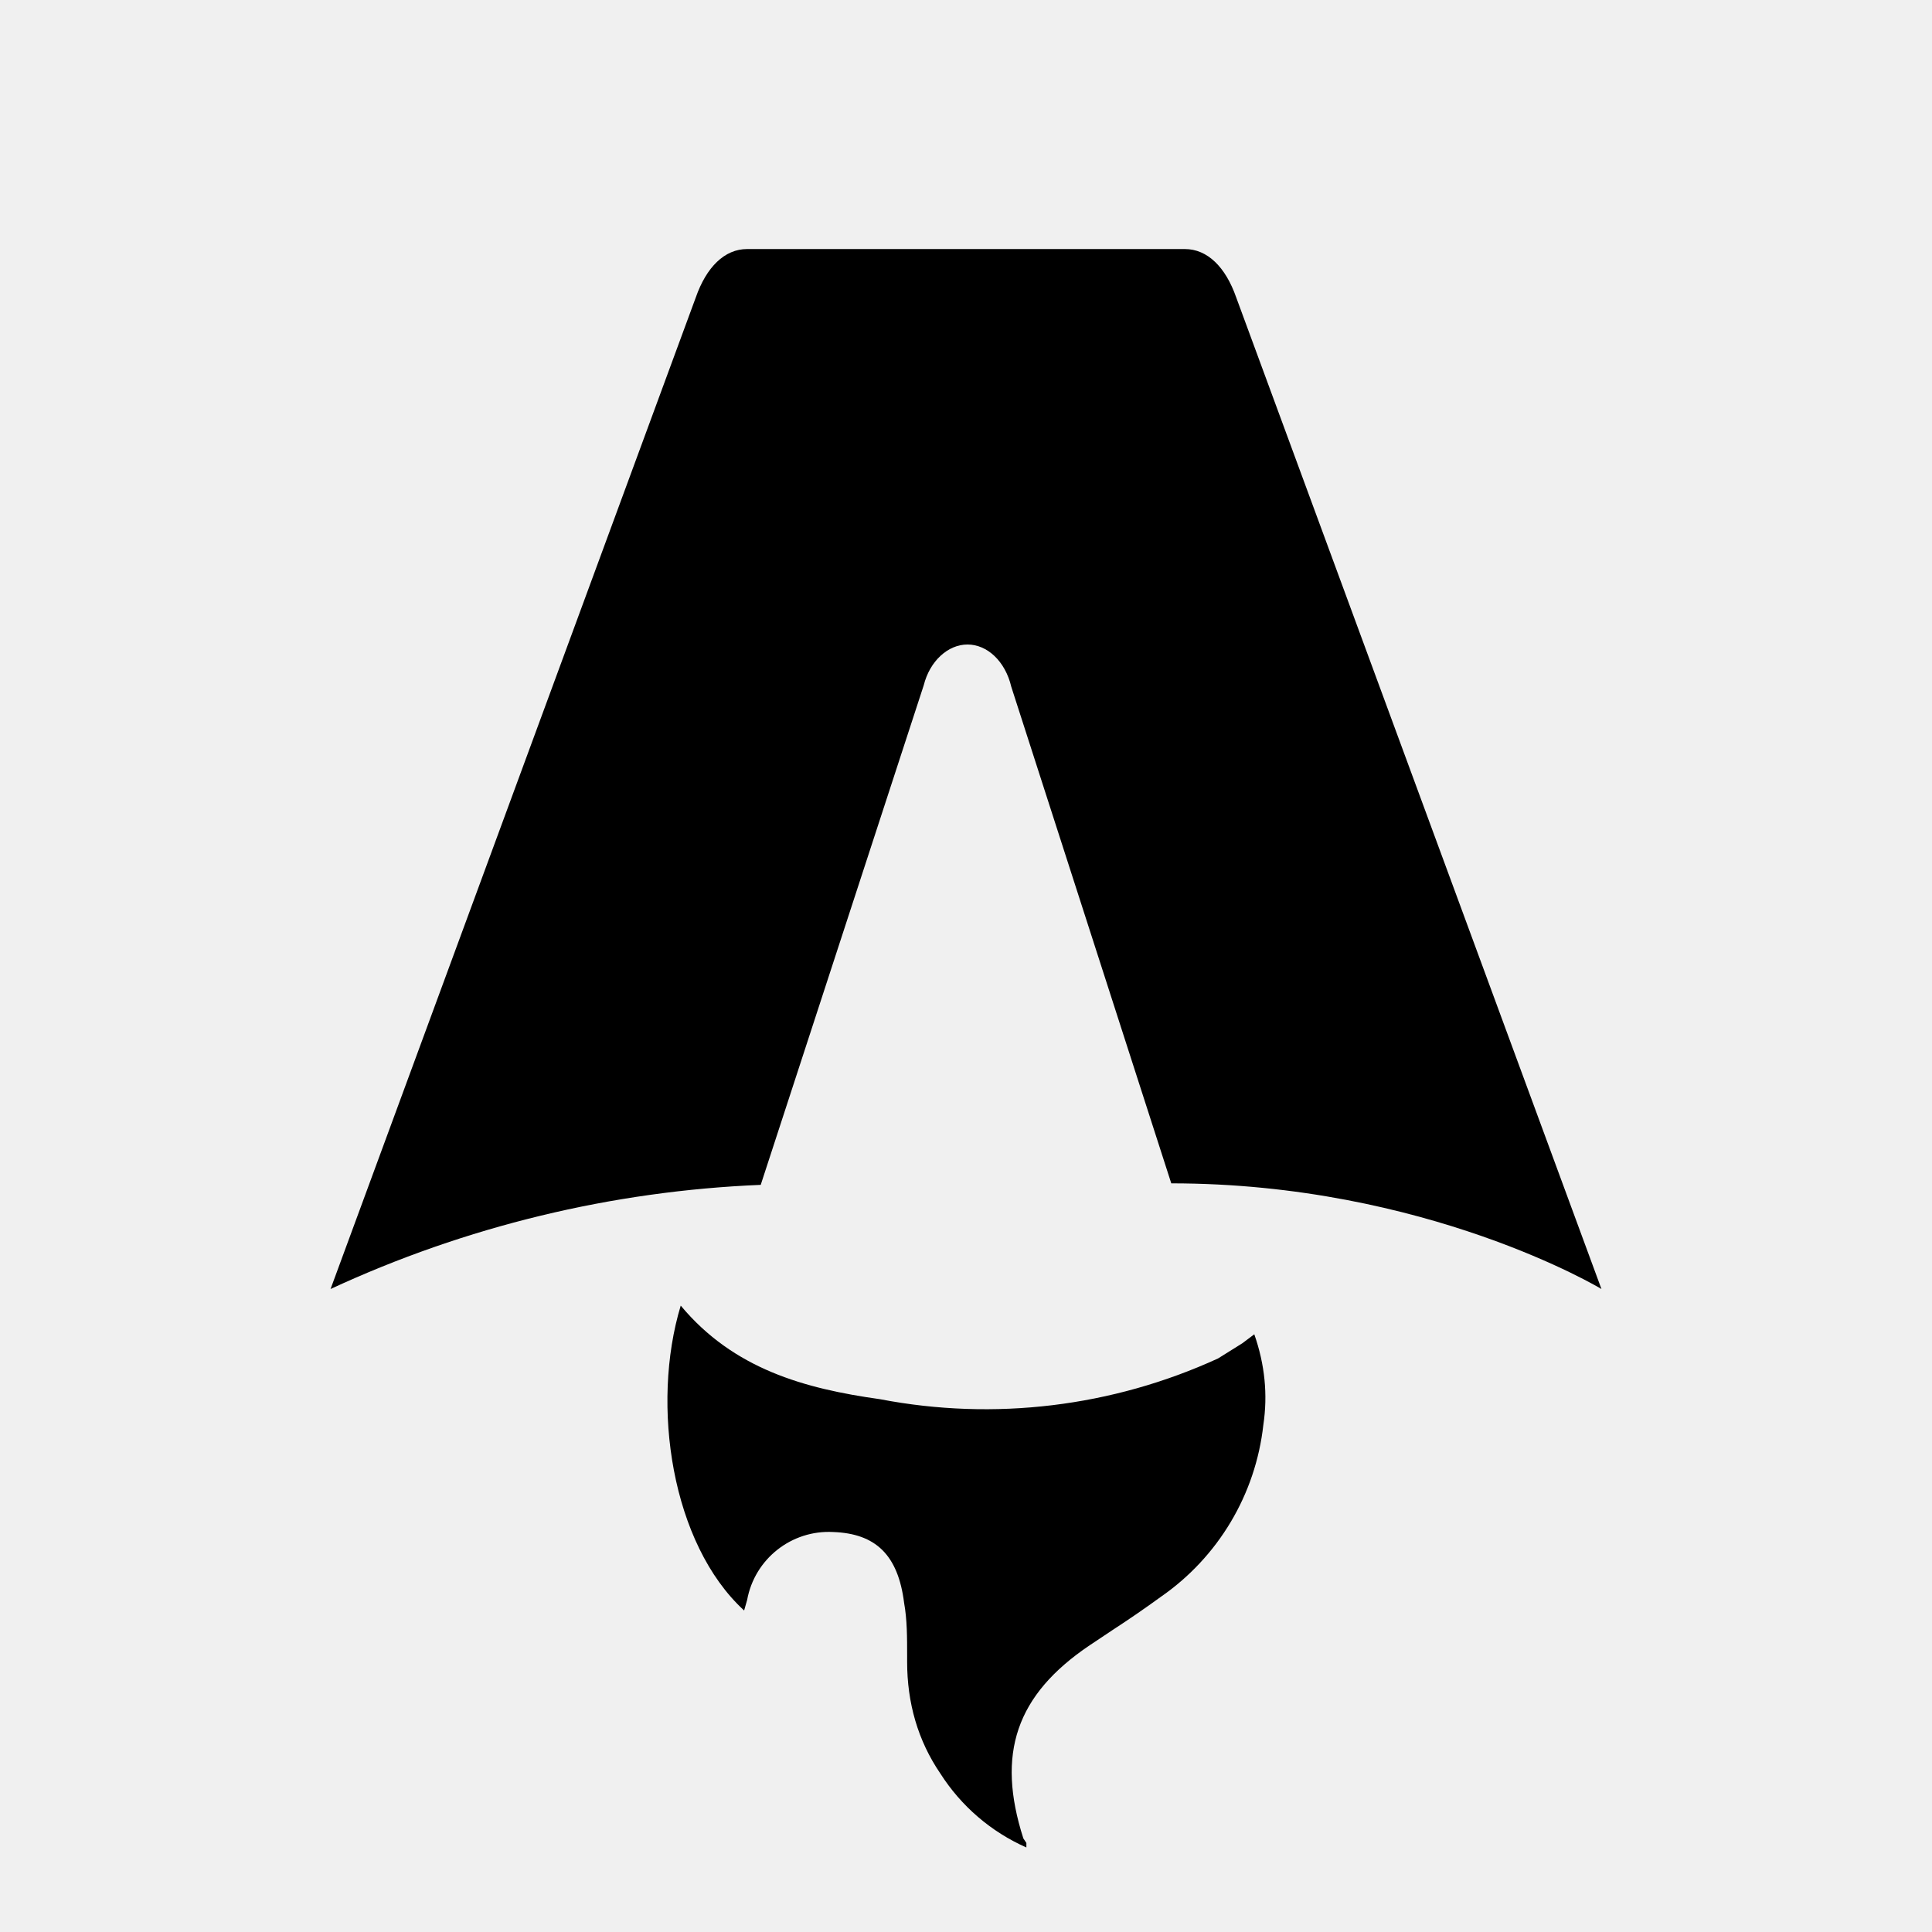
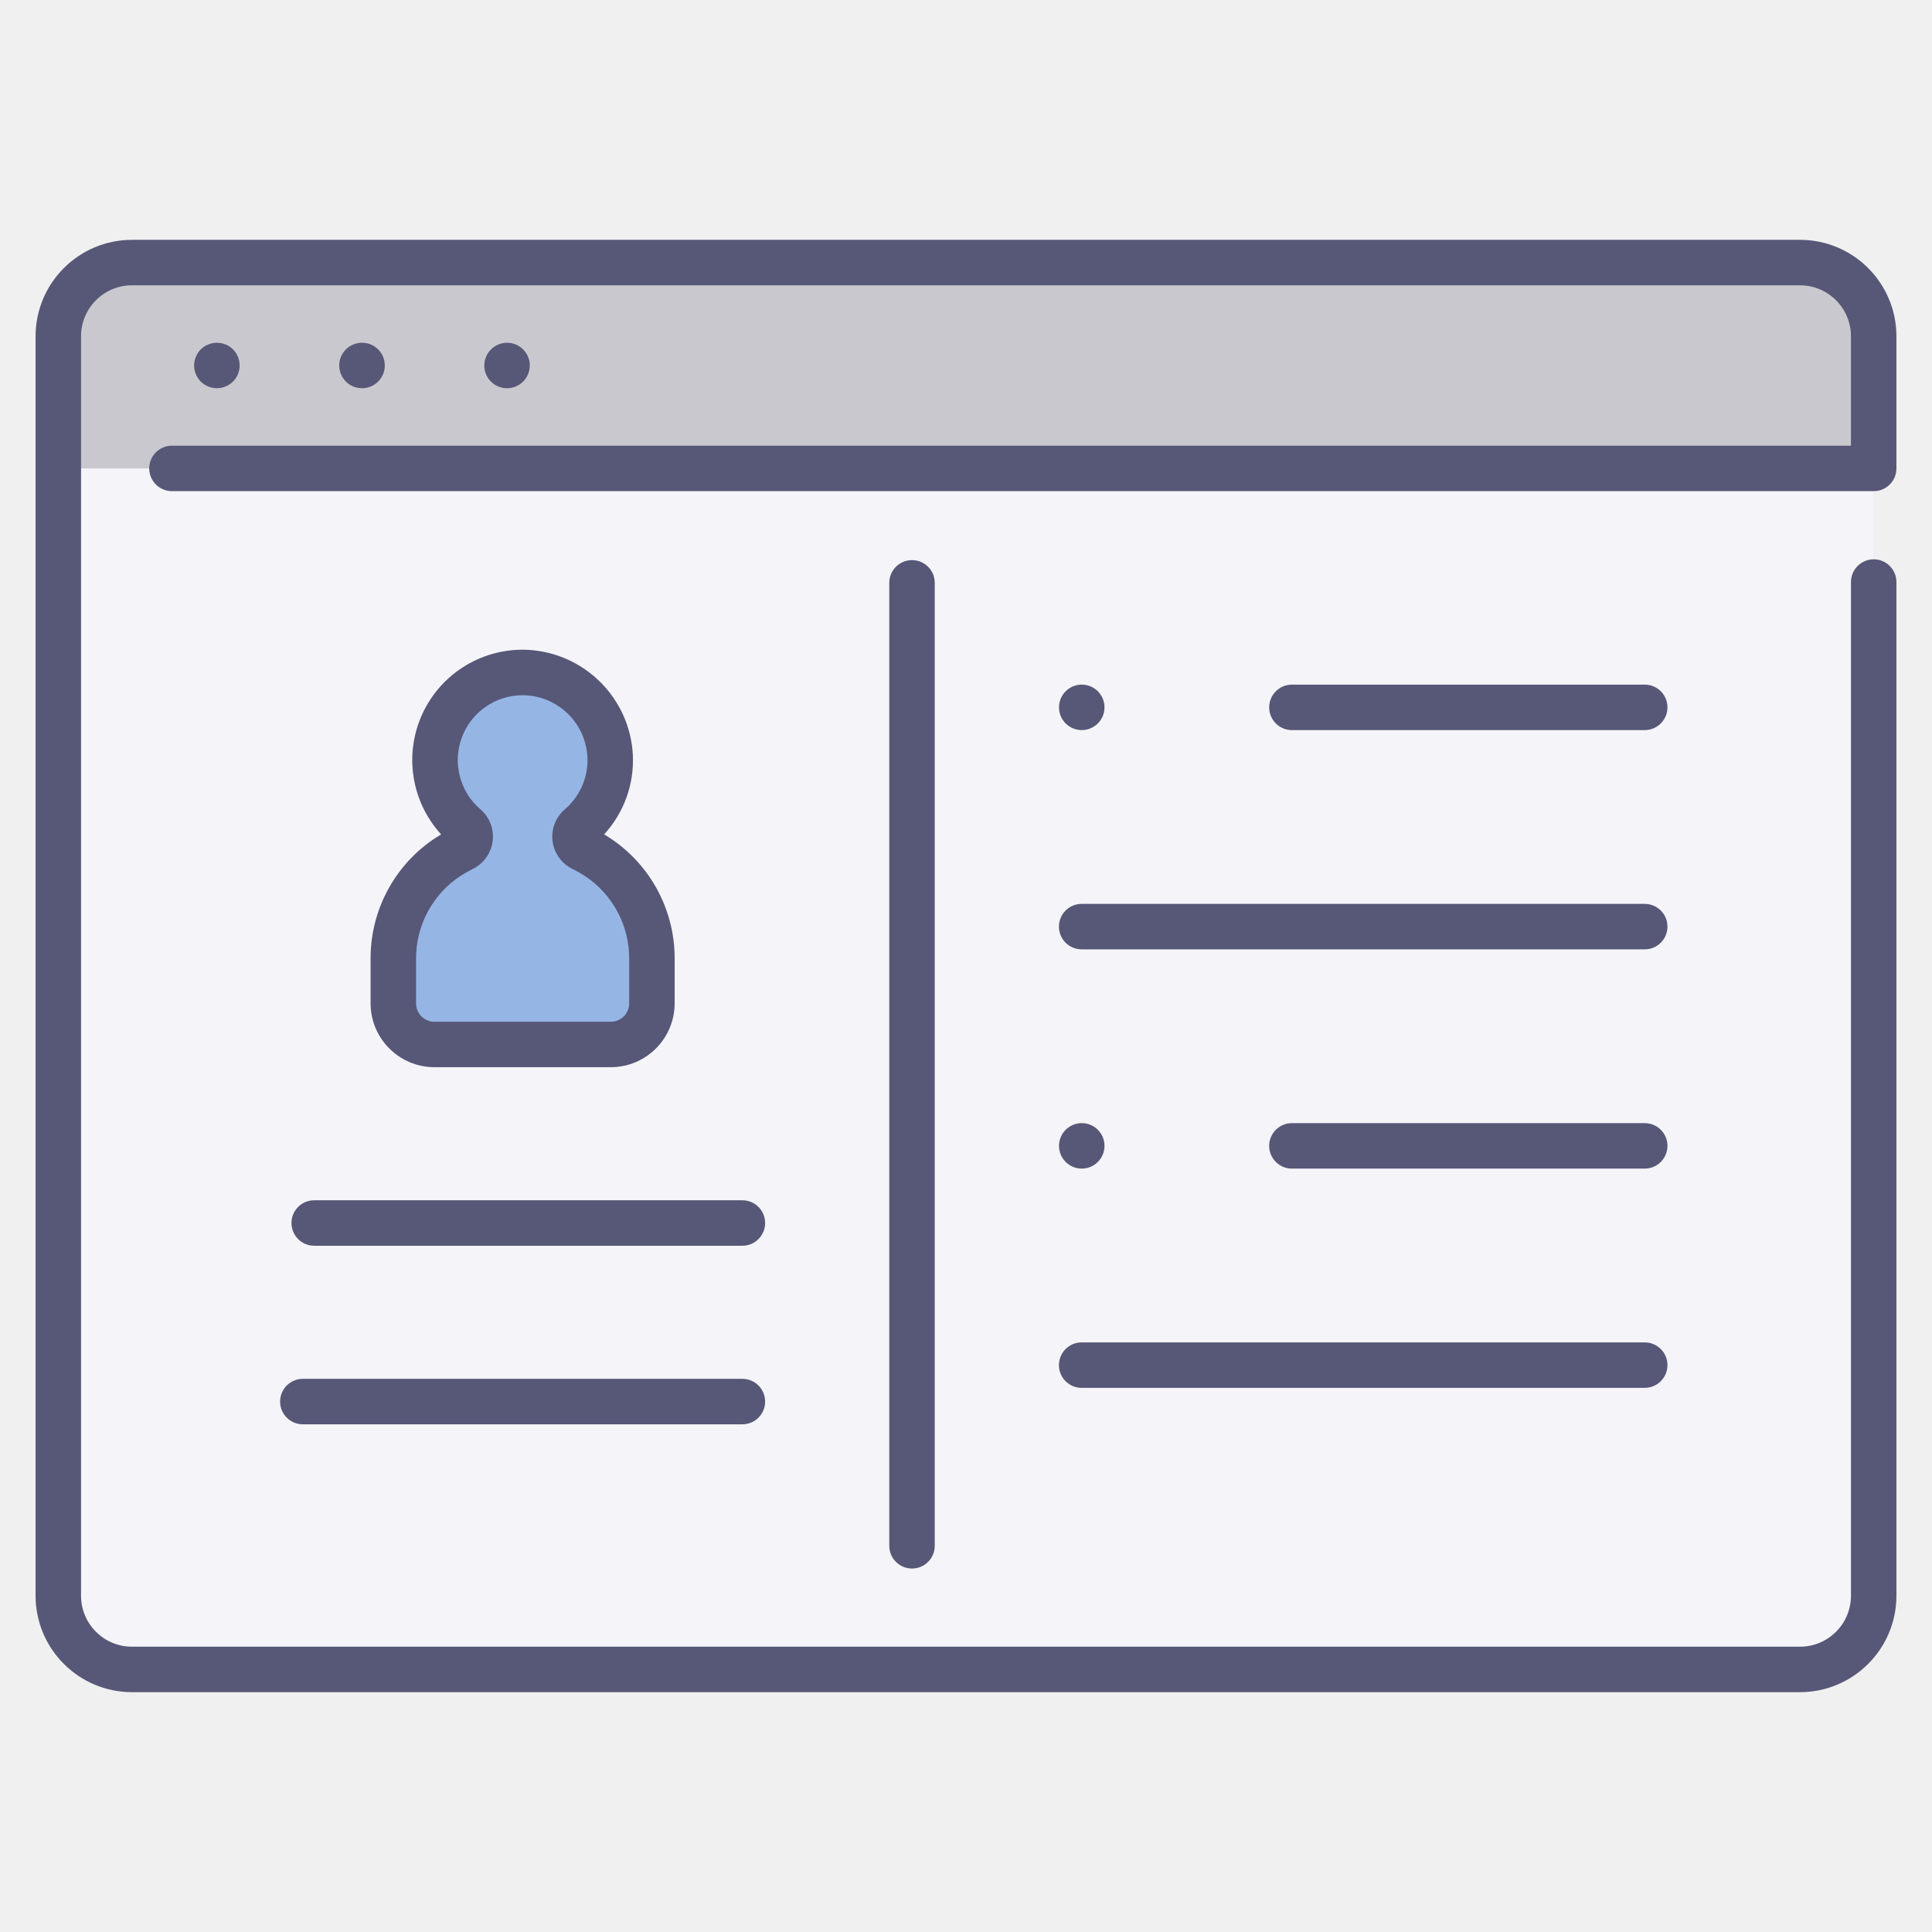
- <svg xmlns="http://www.w3.org/2000/svg" fill="none" viewBox="0 0 128 128">
-   <path d="M50.4 78.5a75.1 75.1 0 0 0-28.5 6.9l24.2-65.7c.7-2 1.9-3.2 3.4-3.2h29c1.5 0 2.7 1.2 3.4 3.2l24.2 65.7s-11.6-7-28.5-7L67 45.5c-.4-1.7-1.6-2.8-2.9-2.8-1.3 0-2.5 1.1-2.9 2.7L50.4 78.5Zm-1.1 28.2Zm-4.2-20.2c-2 6.6-.6 15.8 4.2 20.2a17.5 17.5 0 0 1 .2-.7 5.5 5.5 0 0 1 5.7-4.5c2.8.1 4.3 1.5 4.7 4.7.2 1.1.2 2.3.2 3.5v.4c0 2.7.7 5.2 2.2 7.4a13 13 0 0 0 5.7 4.9v-.3l-.2-.3c-1.8-5.6-.5-9.5 4.4-12.8l1.5-1a73 73 0 0 0 3.2-2.2 16 16 0 0 0 6.8-11.4c.3-2 .1-4-.6-6l-.8.6-1.6 1a37 37 0 0 1-22.4 2.7c-5-.7-9.7-2-13.2-6.2Z" />
-   <style>
-         path { fill: #000; }
-         @media (prefers-color-scheme: dark) {
-             path { fill: #FFF; }
-         }
-     </style>
+ <svg xmlns="http://www.w3.org/2000/svg" id="icon" viewBox="0 0 340 340">
+   <rect x="10.261" y="46.207" width="319.477" height="247.585" rx="12.961" style="fill:#f4f4f9" />
+   <path d="M316.777,46.207H23.223A12.962,12.962,0,0,0,10.261,59.169V82.434H329.739V59.169A12.962,12.962,0,0,0,316.777,46.207Z" style="fill:#c8c8ce" />
+   <path d="M105,150.729a24.564,24.564,0,0,0-2.481-1.4,2.339,2.339,0,0,1-.517-3.878,15.357,15.357,0,0,0,5.374-12.371,15.419,15.419,0,0,0-30.824.677,15.35,15.35,0,0,0,5.381,11.687,2.341,2.341,0,0,1-.51,3.885,24.564,24.564,0,0,0-2.481,1.4,21.478,21.478,0,0,0-9.725,18.12v7.726a7.232,7.232,0,0,0,7.232,7.232h31.044a7.232,7.232,0,0,0,7.232-7.232v-7.726A21.478,21.478,0,0,0,105,150.729Z" style="fill:#95b5e5" />
+   <path d="M65.218,168.849v7.725A11.245,11.245,0,0,0,76.45,187.807h31.044a11.245,11.245,0,0,0,11.232-11.233v-7.725a25.337,25.337,0,0,0-11.563-21.485q-.418-.268-.848-.524a19.289,19.289,0,0,0,5.059-13.927,19.547,19.547,0,0,0-18.432-18.548,19.409,19.409,0,0,0-15.311,32.474q-.429.255-.848.524A25.339,25.339,0,0,0,65.218,168.849ZM81.105,154.1a20.3,20.3,0,0,1,2.075-1.168,6.341,6.341,0,0,0,1.358-10.515,11.411,11.411,0,0,1,7.433-20.07c.193,0,.386,0,.58.013a11.487,11.487,0,0,1,10.83,10.9,11.357,11.357,0,0,1-3.979,9.162,6.337,6.337,0,0,0,1.365,10.511,20.329,20.329,0,0,1,2.074,1.168,17.374,17.374,0,0,1,7.885,14.753v7.725a3.237,3.237,0,0,1-3.232,3.233H76.45a3.237,3.237,0,0,1-3.232-3.233v-7.725A17.374,17.374,0,0,1,81.105,154.1Z" style="fill:#575777" />
+   <path d="M316.777,42.207H23.223A16.981,16.981,0,0,0,6.261,59.169V280.831a16.981,16.981,0,0,0,16.962,16.962H316.777a16.981,16.981,0,0,0,16.962-16.962v-178.4a4,4,0,0,0-8,0v178.4a8.972,8.972,0,0,1-8.962,8.962H23.223a8.972,8.972,0,0,1-8.962-8.962V59.169a8.972,8.972,0,0,1,8.962-8.962H316.777a8.972,8.972,0,0,1,8.962,8.962V78.434H30.261a4,4,0,1,0,0,8H329.739a4,4,0,0,0,4-4V59.169A16.981,16.981,0,0,0,316.777,42.207Z" style="fill:#575777" />
+   <path d="M36.63,68.01a3.973,3.973,0,0,0,.75.23,4.128,4.128,0,0,0,.78.079,4,4,0,1,0-.78-7.92,3.9,3.9,0,0,0-.75.231,4.436,4.436,0,0,0-.69.36,4,4,0,0,0-1.11,1.11,4.478,4.478,0,0,0-.36.69,3.832,3.832,0,0,0-.23.75,4.127,4.127,0,0,0-.08.779,4.063,4.063,0,0,0,1.17,2.83,4.746,4.746,0,0,0,.61.5A4.441,4.441,0,0,0,36.63,68.01Z" style="fill:#575777" />
+   <path d="M62.17,68.01a4.11,4.11,0,0,0,.74.23,4.232,4.232,0,0,0,.79.079,4,4,0,1,0-1.53-7.689,3.69,3.69,0,0,0-.69.36,4.279,4.279,0,0,0-.61.5,4.006,4.006,0,0,0,0,5.659,4.148,4.148,0,0,0,.61.5A3.693,3.693,0,0,0,62.17,68.01Z" style="fill:#575777" />
+   <path d="M92.06,67.149a4.02,4.02,0,0,0,1.17-2.83,4.111,4.111,0,0,0-.07-.779,4.659,4.659,0,0,0-.23-.75,4.532,4.532,0,0,0-.37-.69,4.161,4.161,0,0,0-.5-.61,3.993,3.993,0,0,0-5.65,0,3.605,3.605,0,0,0-.5.61,4.033,4.033,0,0,0-.6,1.44,4.127,4.127,0,0,0-.08.779,4,4,0,0,0,6.83,2.83Z" style="fill:#575777" />
+   <path d="M156.5,102.571V272.036a4,4,0,0,0,8,0V102.571a4,4,0,1,0-8,0Z" style="fill:#575777" />
+   <path d="M130.65,211.23H55.294a4,4,0,0,0,0,8H130.65a4,4,0,0,0,0-8Z" style="fill:#575777" />
+   <path d="M130.65,242.654H53.294a4,4,0,1,0,0,8H130.65a4,4,0,0,0,0-8Z" style="fill:#575777" />
+   <path d="M289.445,120.484H227.354a4,4,0,1,0,0,8h62.091a4,4,0,0,0,0-8Z" style="fill:#575777" />
+   <path d="M289.445,159.069H190.354a4,4,0,0,0,0,8h99.091a4,4,0,0,0,0-8Z" style="fill:#575777" />
+   <path d="M289.445,197.654H227.354a4,4,0,0,0,0,8h62.091a4,4,0,0,0,0-8Z" style="fill:#575777" />
+   <path d="M190.354,244.239h99.091a4,4,0,0,0,0-8H190.354a4,4,0,0,0,0,8Z" style="fill:#575777" />
+   <path d="M190.374,128.484a4,4,0,0,0,0-8h-.01a4,4,0,0,0,.01,8Z" style="fill:#575777" />
+   <path d="M190.374,205.654a4,4,0,1,0,0-8h-.01a4,4,0,0,0,.01,8Z" style="fill:#575777" />
</svg>
